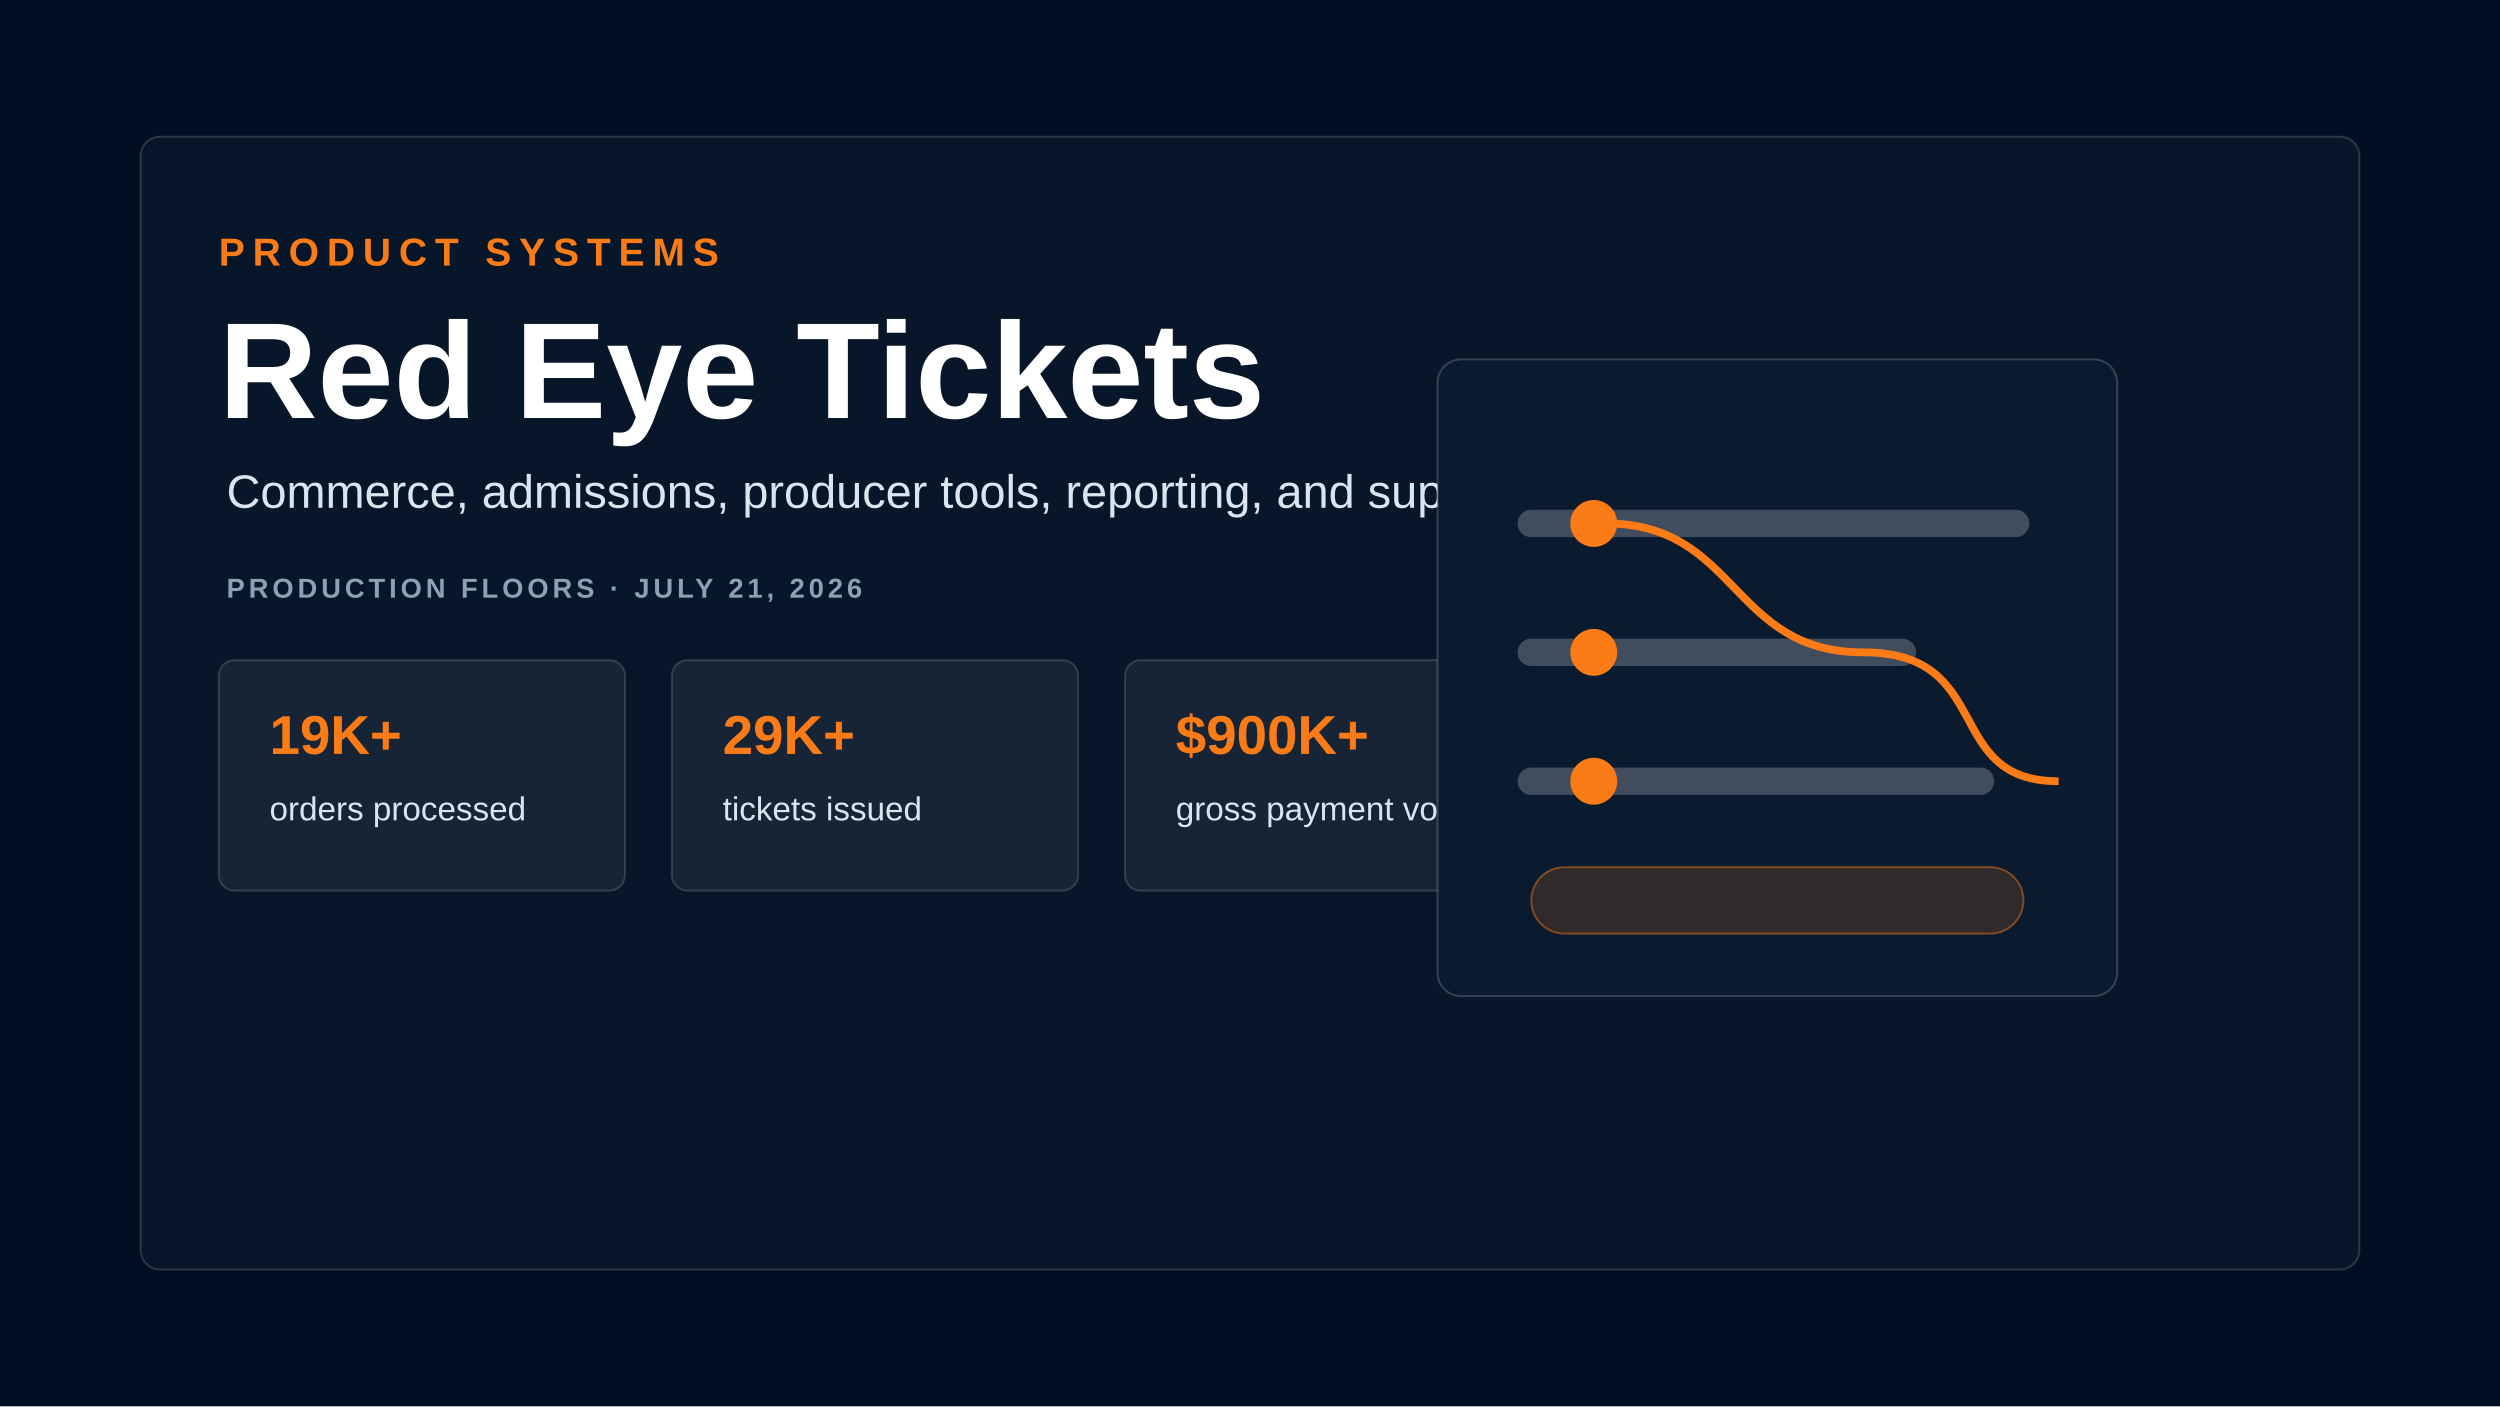
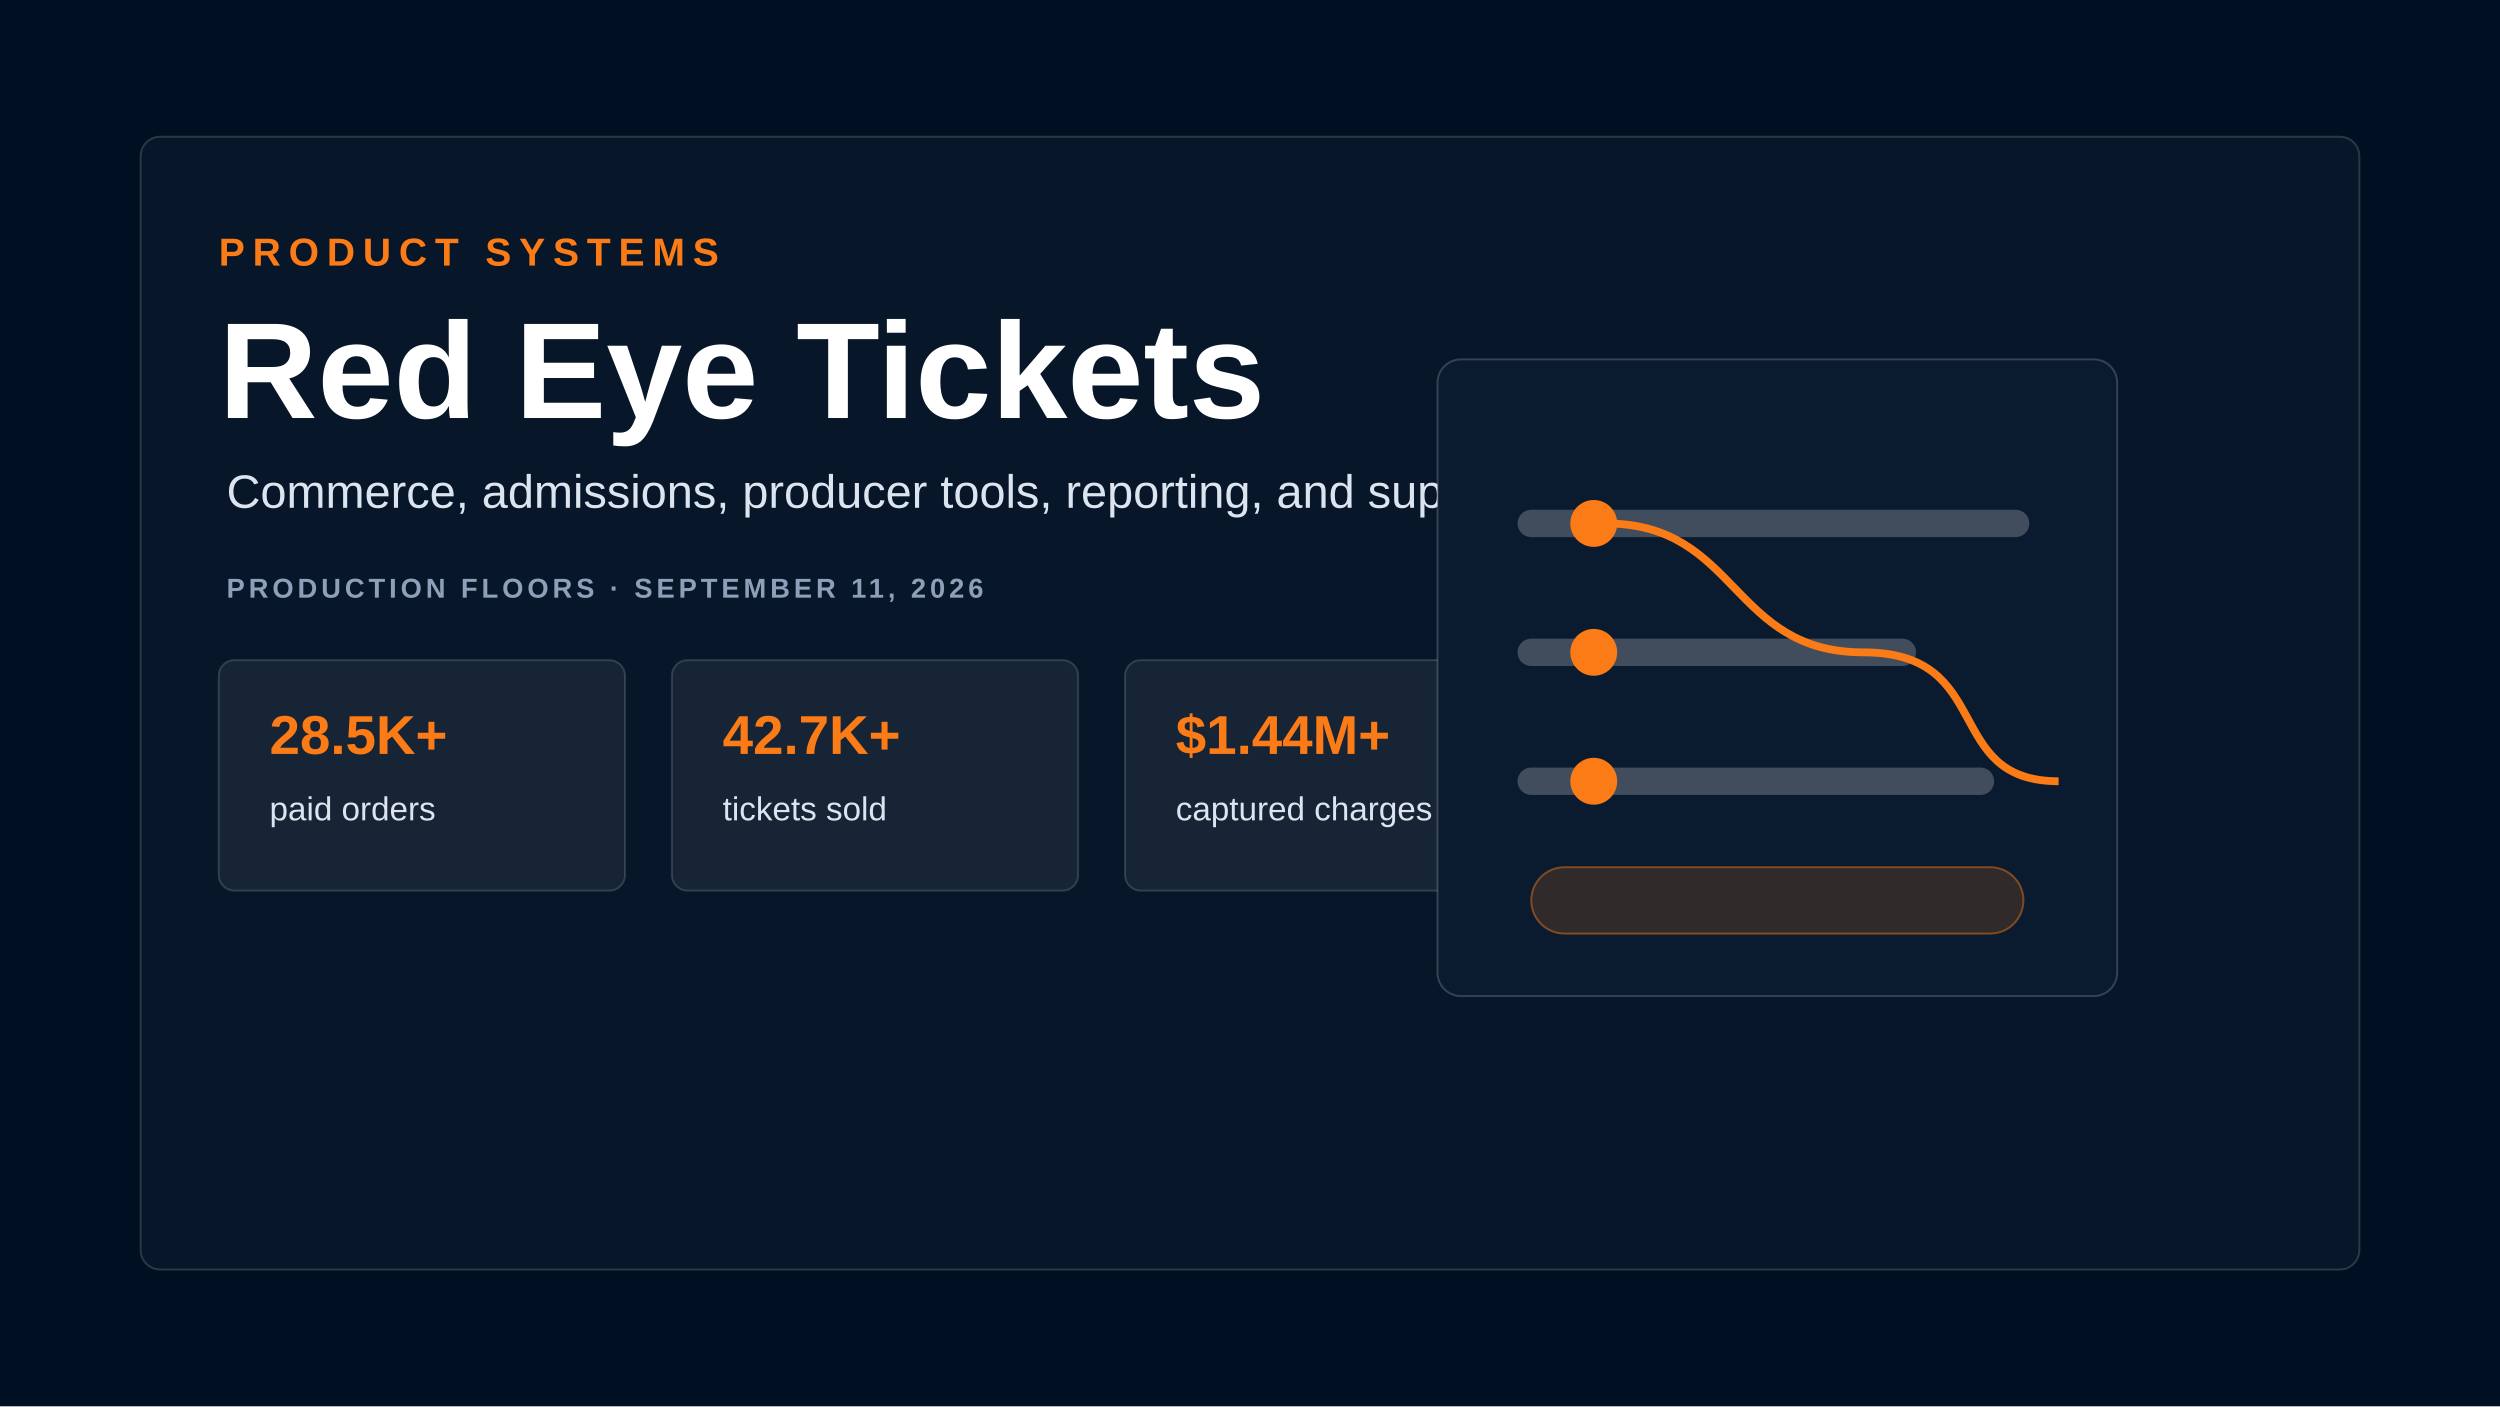
<svg xmlns="http://www.w3.org/2000/svg" width="1280" height="720" viewBox="0 0 1280 720" role="img" aria-labelledby="title desc">
  <rect width="1280" height="720" fill="#000f21" />
  <rect x="72" y="70" width="1136" height="580" rx="10" fill="#071628" stroke="rgba(255,255,255,.16)" />
  <text x="112" y="136" fill="#fb7b16" font-family="Arial, sans-serif" font-size="20" font-weight="800" letter-spacing="4">PRODUCT SYSTEMS</text>
  <text x="112" y="214" fill="#ffffff" font-family="Arial, sans-serif" font-size="70" font-weight="800">Red Eye Tickets</text>
  <text x="116" y="260" fill="#dbe4ef" font-family="Arial, sans-serif" font-size="24">Commerce, admissions, producer tools, reporting, and support operations.</text>
-   <text x="116" y="306" fill="#8da0b8" font-family="Arial, sans-serif" font-size="14" font-weight="700" letter-spacing="2">PRODUCTION FLOORS · JULY 21, 2026</text>
+   <text x="116" y="306" fill="#8da0b8" font-family="Arial, sans-serif" font-size="14" font-weight="700" letter-spacing="2">PRODUCTION FLOORS · SEPTEMBER 11, 2026</text>
  <g transform="translate(112 338)">
    <rect width="208" height="118" rx="8" fill="rgba(255,255,255,.06)" stroke="rgba(255,255,255,.15)" />
-     <text x="26" y="48" fill="#fb7b16" font-family="Arial, sans-serif" font-size="28" font-weight="800">19K+</text>
-     <text x="26" y="82" fill="#dbe4ef" font-family="Arial, sans-serif" font-size="17">orders processed</text>
+     <text x="26" y="48" fill="#fb7b16" font-family="Arial, sans-serif" font-size="28" font-weight="800">28.5K+</text>
+     <text x="26" y="82" fill="#dbe4ef" font-family="Arial, sans-serif" font-size="17">paid orders</text>
    <rect x="232" width="208" height="118" rx="8" fill="rgba(255,255,255,.06)" stroke="rgba(255,255,255,.15)" />
-     <text x="258" y="48" fill="#fb7b16" font-family="Arial, sans-serif" font-size="28" font-weight="800">29K+</text>
-     <text x="258" y="82" fill="#dbe4ef" font-family="Arial, sans-serif" font-size="17">tickets issued</text>
+     <text x="258" y="48" fill="#fb7b16" font-family="Arial, sans-serif" font-size="28" font-weight="800">42.7K+</text>
+     <text x="258" y="82" fill="#dbe4ef" font-family="Arial, sans-serif" font-size="17">tickets sold</text>
    <rect x="464" width="254" height="118" rx="8" fill="rgba(255,255,255,.06)" stroke="rgba(255,255,255,.15)" />
-     <text x="490" y="48" fill="#fb7b16" font-family="Arial, sans-serif" font-size="28" font-weight="800">$900K+</text>
-     <text x="490" y="82" fill="#dbe4ef" font-family="Arial, sans-serif" font-size="17">gross payment volume</text>
+     <text x="490" y="48" fill="#fb7b16" font-family="Arial, sans-serif" font-size="28" font-weight="800">$1.44M+</text>
+     <text x="490" y="82" fill="#dbe4ef" font-family="Arial, sans-serif" font-size="17">captured charges</text>
  </g>
  <g transform="translate(736 184)">
    <rect width="348" height="326" rx="12" fill="#0b1b2f" stroke="rgba(255,255,255,.18)" />
    <path d="M48 84H296M48 150H238M48 216H278" stroke="rgba(255,255,255,.22)" stroke-width="14" stroke-linecap="round" />
    <circle cx="80" cy="84" r="12" fill="#fb7b16" />
    <circle cx="80" cy="150" r="12" fill="#fb7b16" />
    <circle cx="80" cy="216" r="12" fill="#fb7b16" />
    <path d="M86 84 C154 84 150 150 218 150 S258 216 318 216" fill="none" stroke="#fb7b16" stroke-width="4" />
    <rect x="48" y="260" width="252" height="34" rx="17" fill="rgba(251,123,22,.16)" stroke="rgba(251,123,22,.45)" />
  </g>
</svg>
